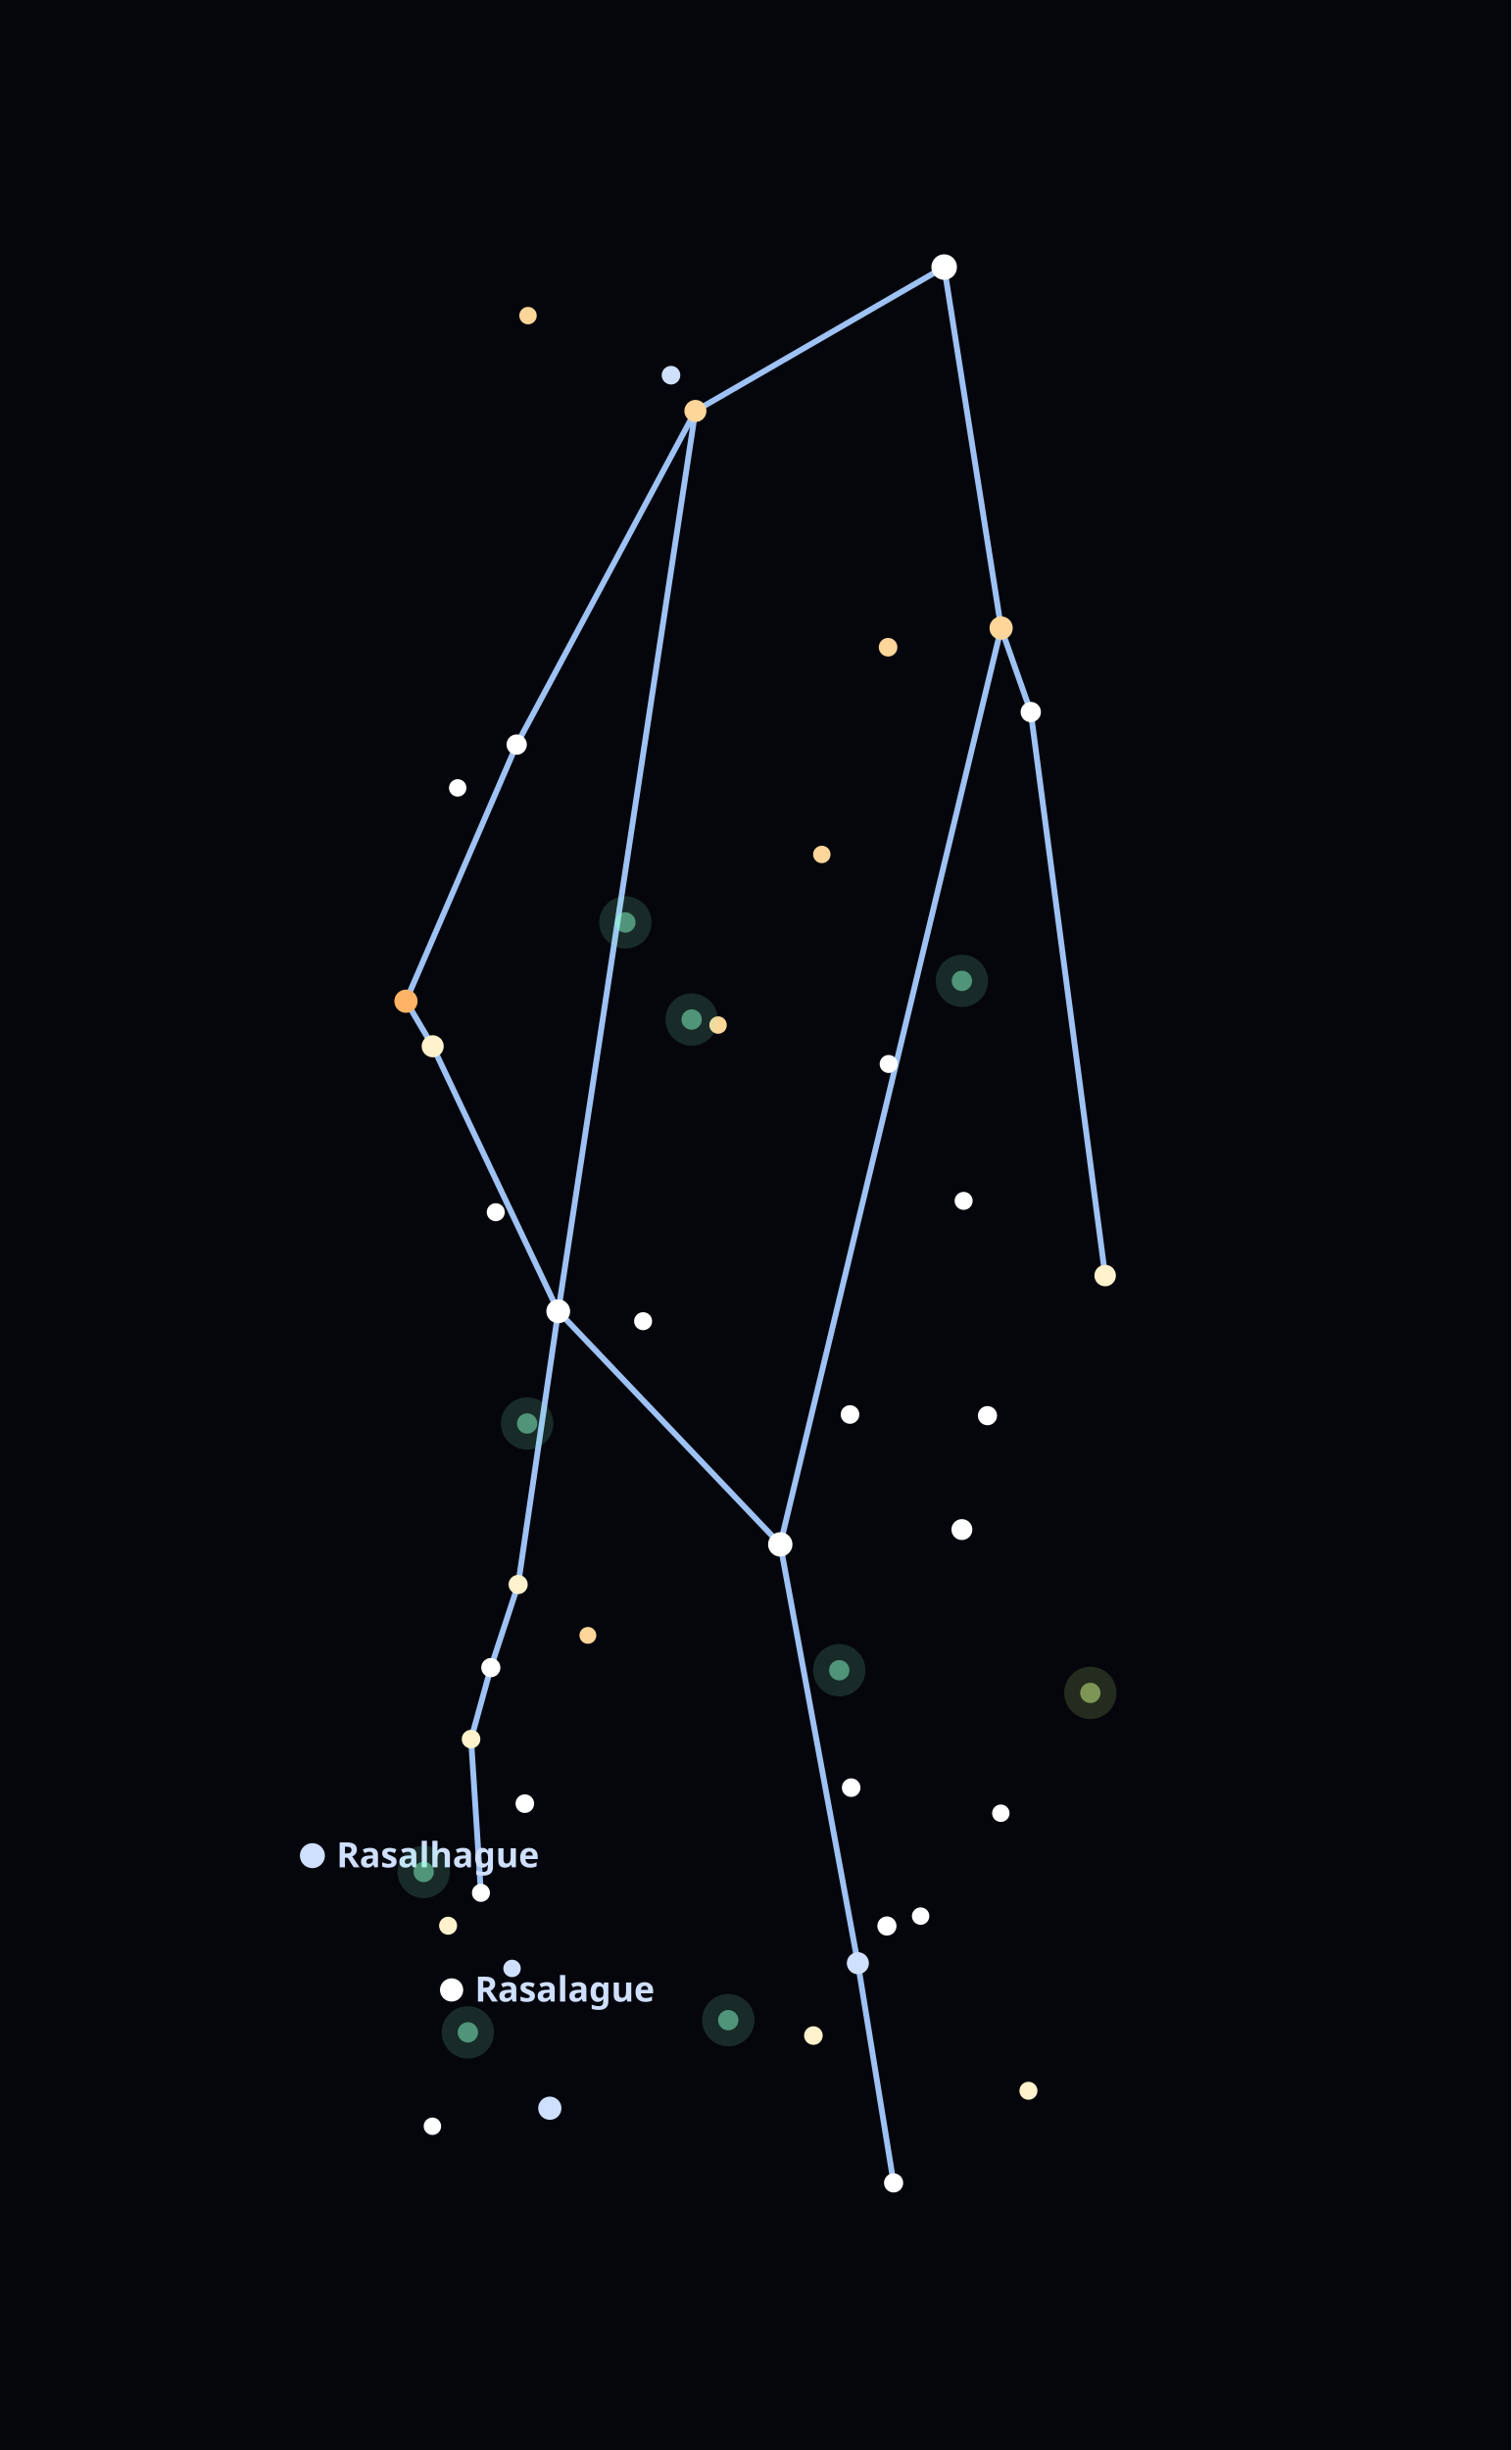
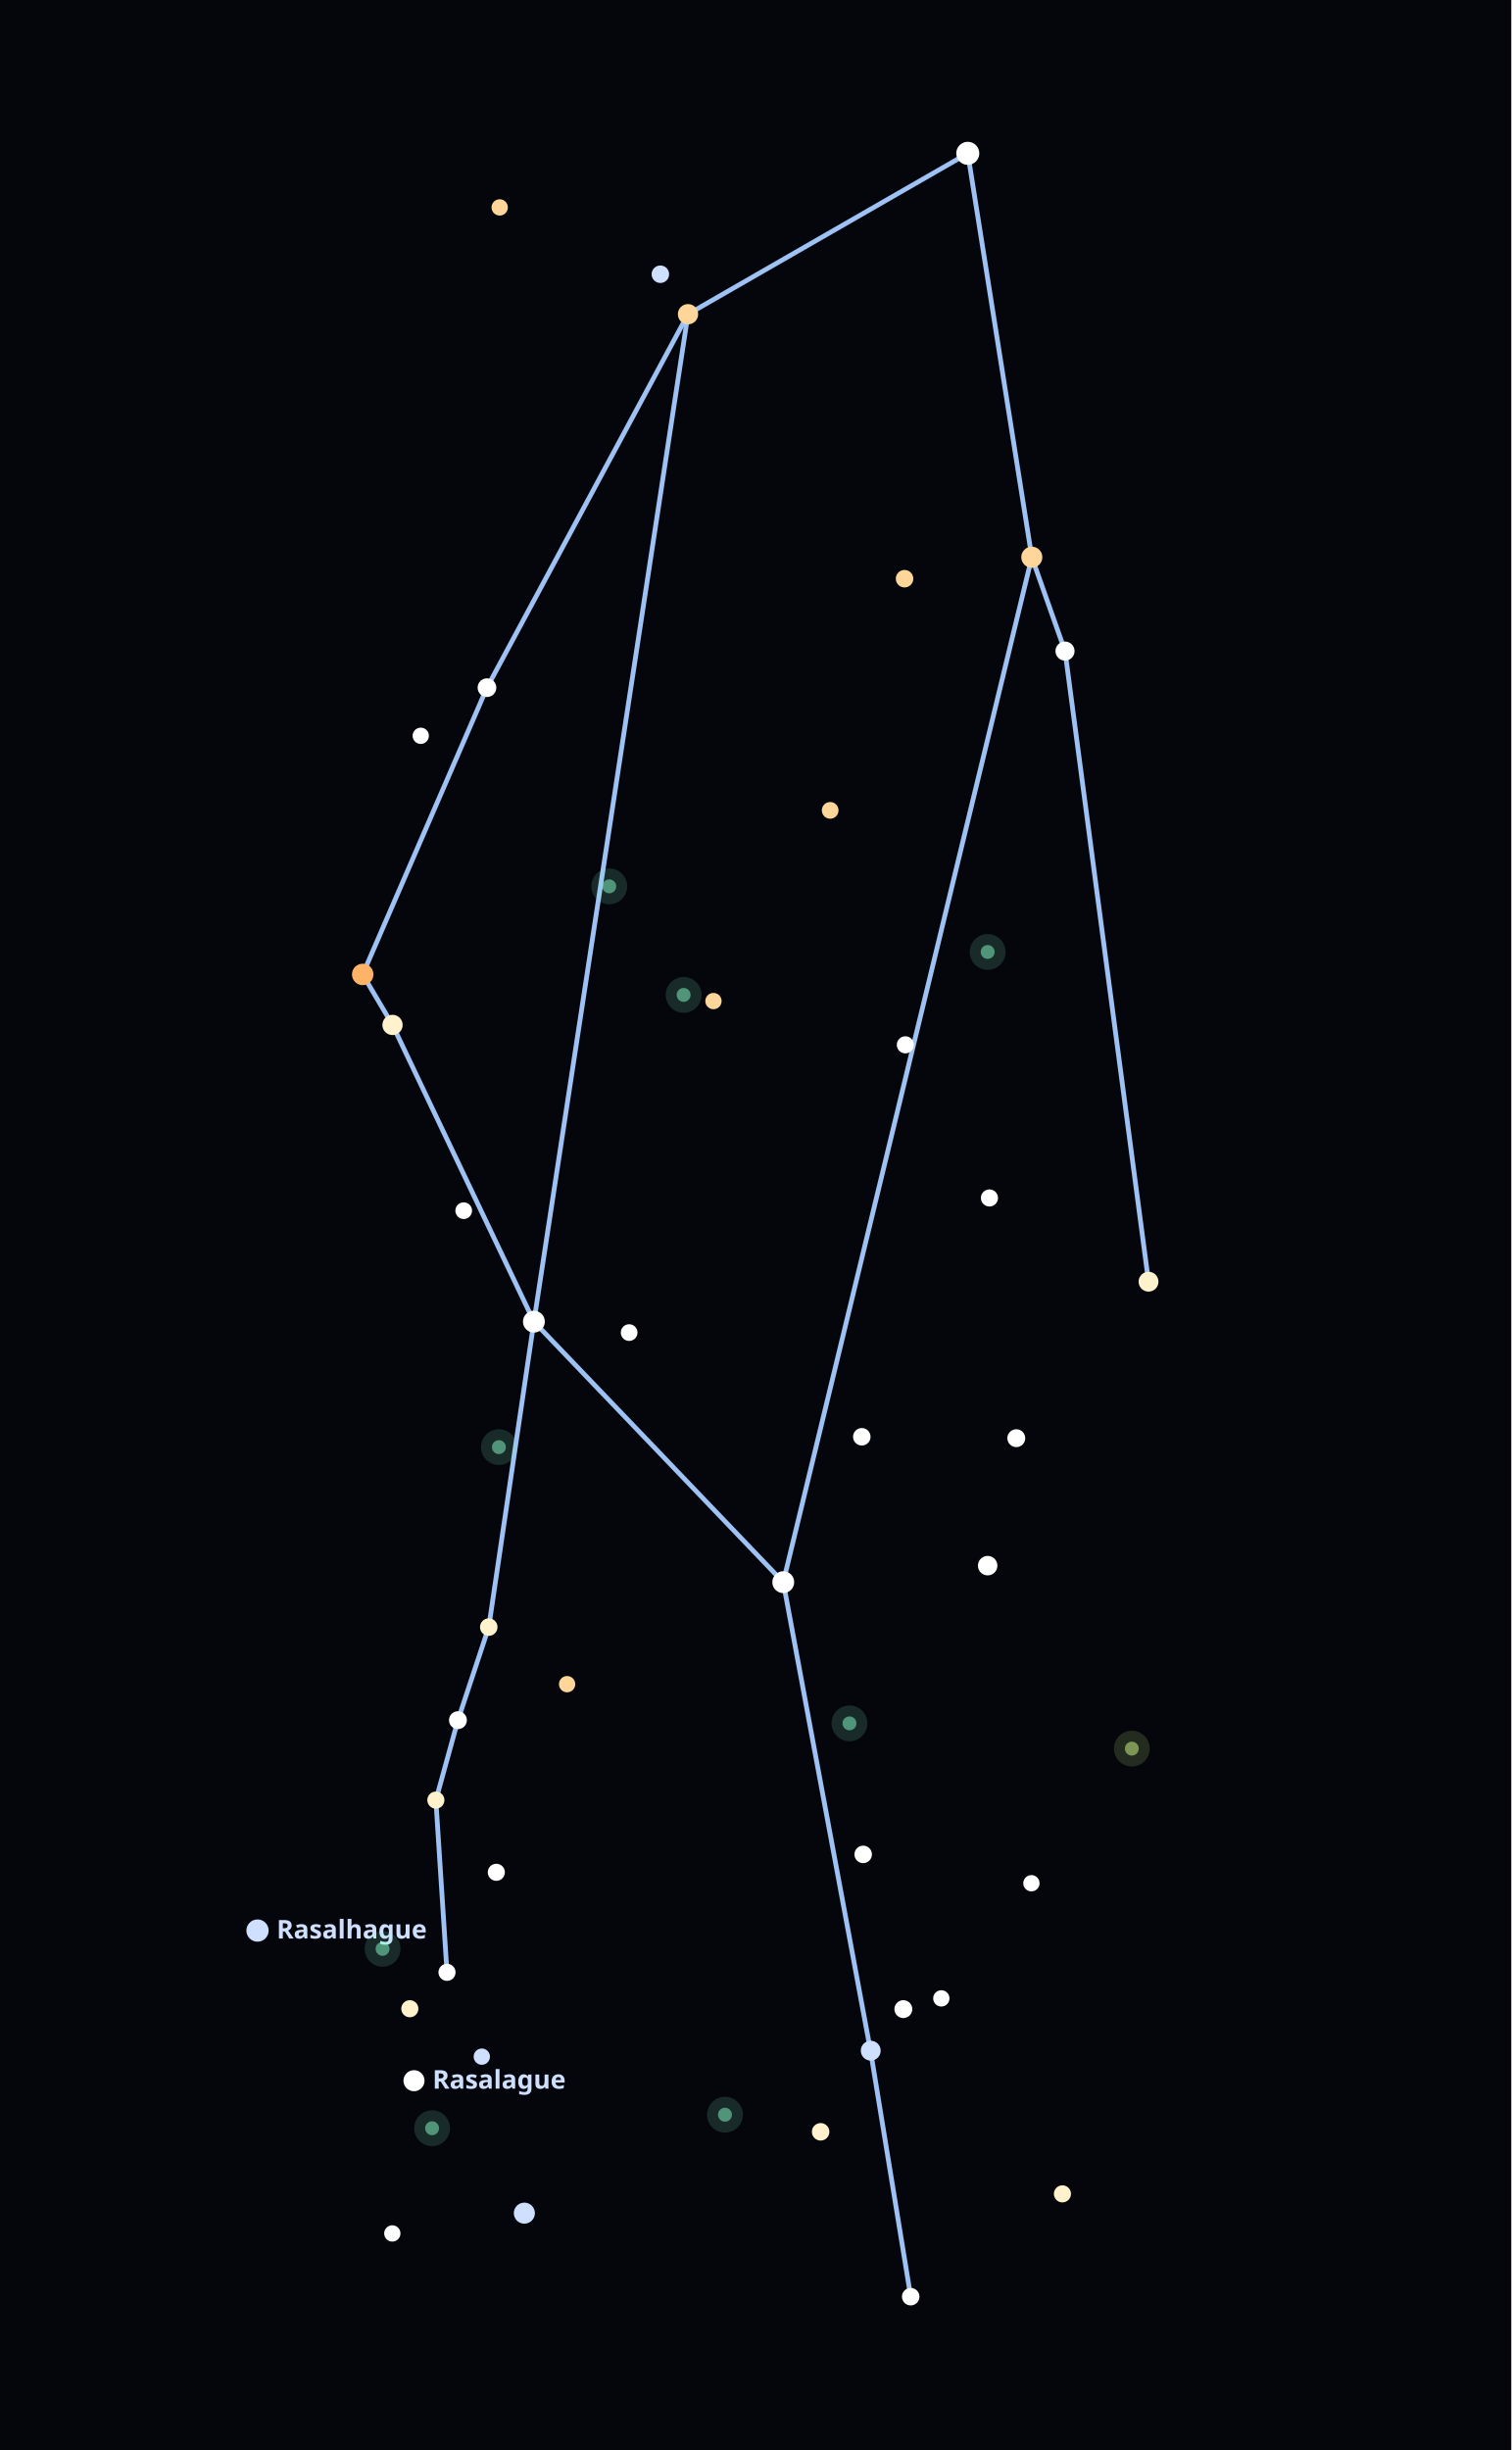
- <svg xmlns="http://www.w3.org/2000/svg" viewBox="0 0 520 843" font-family="Audiowide, Segoe UI, sans-serif">
-   <rect width="520" height="843" fill="#05060c" />
-   <polyline points="380.3,438.9 354.7,245.0 344.5,216.1 324.9,91.9 239.3,141.4 177.8,256.2 139.7,344.4 148.9,360.0 192.1,451.2 268.5,531.4" fill="none" stroke="#a6ccff" stroke-width="2.0" stroke-opacity="0.95" stroke-linejoin="round" />
-   <polyline points="239.3,141.4 192.1,451.2 178.3,545.2 168.9,573.8 162.1,598.4 165.5,651.3" fill="none" stroke="#a6ccff" stroke-width="2.0" stroke-opacity="0.95" stroke-linejoin="round" />
-   <polyline points="344.5,216.1 268.5,531.4 295.2,675.5 307.5,751.1" fill="none" stroke="#a6ccff" stroke-width="2.0" stroke-opacity="0.95" stroke-linejoin="round" />
-   <circle class="star" cx="380.3" cy="438.9" r="3.7" fill="#fff2cc" data-name="HIP 88048" data-meta="mag 3.32" />
-   <circle class="star" cx="354.7" cy="245.0" r="3.5" fill="#ffffff" data-name="HIP 87108" data-meta="mag 3.75" />
-   <circle class="star" cx="344.5" cy="216.1" r="4.0" fill="#ffd699" data-name="HIP 86742" data-meta="mag 2.76" />
-   <circle class="star" cx="324.9" cy="91.9" r="4.4" fill="#ffffff" data-name="HIP 86032" data-meta="mag 2.08" />
-   <circle class="star" cx="239.3" cy="141.4" r="3.8" fill="#ffd699" data-name="HIP 83000" data-meta="mag 3.19" />
-   <circle class="star" cx="177.8" cy="256.2" r="3.5" fill="#ffffff" data-name="HIP 80883" data-meta="mag 3.82" />
-   <circle class="star" cx="139.7" cy="344.5" r="4.0" fill="#ffb366" data-name="HIP 79593" data-meta="mag 2.73" />
-   <circle class="star" cx="148.9" cy="360.0" r="3.8" fill="#fff2cc" data-name="HIP 79882" data-meta="mag 3.23" />
-   <circle class="star" cx="192.1" cy="451.2" r="4.1" fill="#ffffff" data-name="HIP 81377" data-meta="mag 2.54" />
-   <circle class="star" cx="268.5" cy="531.4" r="4.2" fill="#ffffff" data-name="HIP 84012" data-meta="mag 2.43" />
-   <circle class="star" cx="178.3" cy="545.2" r="3.3" fill="#fff2cc" data-name="HIP 80894" data-meta="mag 4.29" />
-   <circle class="star" cx="168.9" cy="573.8" r="3.3" fill="#ffffff" data-name="HIP 80569" data-meta="mag 4.22" />
-   <circle class="star" cx="162.1" cy="598.4" r="3.2" fill="#fff2cc" data-name="HIP 80343" data-meta="mag 4.48" />
-   <circle class="star" cx="165.5" cy="651.3" r="3.1" fill="#ffffff" data-name="HIP 80473" data-meta="mag 4.57" />
-   <circle class="star" cx="295.2" cy="675.5" r="3.8" fill="#cfe0ff" data-name="HIP 84970" data-meta="mag 3.27" />
-   <circle class="star" cx="307.5" cy="751.1" r="3.3" fill="#ffffff" data-name="HIP 85423" data-meta="mag 4.28" />
-   <circle class="star" cx="107.5" cy="638.5" r="4.3" fill="#cfe0ff" data-name="Rasalhague" data-meta="mag 2.29" />
-   <text x="115.8" y="642.5" fill="#cfe0ff" font-size="12" font-weight="bold">Rasalhague</text>
-   <circle class="star" cx="189.2" cy="725.4" r="4.0" fill="#cfe0ff" data-name="HIP 81266" data-meta="mag 2.82" />
-   <circle class="star" cx="155.4" cy="684.7" r="4.0" fill="#ffffff" data-name="Rasalague" data-meta="mag 2.9" />
-   <text x="163.4" y="688.7" fill="#cfe0ff" font-size="12" font-weight="bold">Rasalague</text>
-   <circle class="star" cx="331.0" cy="526.3" r="3.6" fill="#ffffff" data-name="HIP 86263" data-meta="mag 3.54" />
-   <circle class="star" cx="305.2" cy="662.7" r="3.3" fill="#ffffff" data-name="HIP 85340" data-meta="mag 4.16" />
-   <circle class="star" cx="339.8" cy="487.1" r="3.3" fill="#ffffff" data-name="HIP 86565" data-meta="mag 4.24" />
-   <circle class="star" cx="292.5" cy="486.7" r="3.2" fill="#ffffff" data-name="HIP 84880" data-meta="mag 4.32" />
-   <circle class="star" cx="279.9" cy="700.4" r="3.2" fill="#fff2cc" data-name="HIP 84405" data-meta="mag 4.33" />
-   <circle class="star" cx="305.6" cy="222.7" r="3.2" fill="#ffd699" data-name="HIP 85355" data-meta="mag 4.34" />
-   <circle class="star" cx="230.9" cy="129.1" r="3.2" fill="#cfe0ff" data-name="HIP 82673" data-meta="mag 4.39" />
-   <circle class="star" cx="292.9" cy="615.1" r="3.2" fill="#ffffff" data-name="HIP 84893" data-meta="mag 4.39" />
-   <circle class="star" cx="180.6" cy="620.6" r="3.2" fill="#ffffff" data-name="HIP 80975" data-meta="mag 4.45" />
-   <circle class="star" cx="305.8" cy="366.1" r="3.1" fill="#ffffff" data-name="HIP 85365" data-meta="mag 4.53" />
-   <circle class="star" cx="353.9" cy="719.4" r="3.1" fill="#fff2cc" data-name="HIP 87072" data-meta="mag 4.53" />
-   <circle class="star" cx="154.2" cy="662.6" r="3.1" fill="#fff2cc" data-name="HIP 80079" data-meta="mag 4.55" />
-   <circle class="star" cx="331.6" cy="413.2" r="3.1" fill="#ffffff" data-name="HIP 86284" data-meta="mag 4.58" />
-   <circle class="star" cx="170.6" cy="417.1" r="3.1" fill="#ffffff" data-name="HIP 80628" data-meta="mag 4.62" />
-   <circle class="star" cx="221.3" cy="454.6" r="3.1" fill="#ffffff" data-name="HIP 82369" data-meta="mag 4.64" />
-   <circle class="star" cx="282.8" cy="294.0" r="3.0" fill="#ffd699" data-name="HIP 84514" data-meta="mag 4.72" />
-   <circle class="star" cx="316.8" cy="659.3" r="3.0" fill="#ffffff" data-name="HIP 85755" data-meta="mag 4.78" />
-   <circle class="star" cx="176.2" cy="677.3" r="3.0" fill="#cfe0ff" data-name="HIP 80815" data-meta="mag 4.79" />
-   <circle class="star" cx="148.8" cy="731.6" r="3.0" fill="#ffffff" data-name="HIP 79881" data-meta="mag 4.8" />
-   <circle class="star" cx="157.5" cy="271.1" r="3.0" fill="#ffffff" data-name="HIP 80179" data-meta="mag 4.82" />
-   <circle class="star" cx="247.1" cy="352.7" r="3.0" fill="#ffd699" data-name="HIP 83262" data-meta="mag 4.82" />
-   <circle class="star" cx="181.7" cy="108.6" r="3.0" fill="#ffd699" data-name="HIP 81008" data-meta="mag 4.84" />
-   <circle class="star" cx="344.4" cy="623.9" r="3.0" fill="#ffffff" data-name="HIP 86736" data-meta="mag 4.86" />
-   <circle class="star" cx="202.3" cy="562.7" r="2.9" fill="#ffd699" data-name="HIP 81724" data-meta="mag 4.91" />
-   <circle class="star" cx="238.0" cy="350.8" r="9" fill="#88ffcc" fill-opacity="0.15" data-name="M10" data-meta="gc" />
-   <circle cx="238.0" cy="350.8" r="3.5" fill="#88ffcc" fill-opacity="0.5" />
-   <circle class="star" cx="181.4" cy="489.8" r="9" fill="#88ffcc" fill-opacity="0.15" data-name="M107" data-meta="gc" />
-   <circle cx="181.4" cy="489.8" r="3.5" fill="#88ffcc" fill-opacity="0.5" />
-   <circle class="star" cx="215.2" cy="317.4" r="9" fill="#88ffcc" fill-opacity="0.15" data-name="M12" data-meta="gc" />
-   <circle cx="215.2" cy="317.4" r="3.5" fill="#88ffcc" fill-opacity="0.5" />
-   <circle class="star" cx="331.0" cy="337.5" r="9" fill="#88ffcc" fill-opacity="0.15" data-name="M14" data-meta="gc" />
-   <circle cx="331.0" cy="337.5" r="3.5" fill="#88ffcc" fill-opacity="0.5" />
-   <circle class="star" cx="250.6" cy="695.1" r="9" fill="#88ffcc" fill-opacity="0.15" data-name="M19" data-meta="gc" />
-   <circle cx="250.6" cy="695.1" r="3.5" fill="#88ffcc" fill-opacity="0.5" />
-   <circle class="star" cx="375.2" cy="582.5" r="9" fill="#d6ff8c" fill-opacity="0.15" data-name="M23" data-meta="oc" />
-   <circle cx="375.2" cy="582.5" r="3.5" fill="#d6ff8c" fill-opacity="0.5" />
-   <circle class="star" cx="161.0" cy="699.3" r="9" fill="#88ffcc" fill-opacity="0.15" data-name="M4" data-meta="gc" />
-   <circle cx="161.0" cy="699.3" r="3.5" fill="#88ffcc" fill-opacity="0.5" />
-   <circle class="star" cx="145.8" cy="644.1" r="9" fill="#88ffcc" fill-opacity="0.15" data-name="M80" data-meta="gc" />
-   <circle cx="145.8" cy="644.1" r="3.5" fill="#88ffcc" fill-opacity="0.5" />
-   <circle class="star" cx="288.8" cy="574.7" r="9" fill="#88ffcc" fill-opacity="0.15" data-name="M9" data-meta="gc" />
-   <circle cx="288.8" cy="574.7" r="3.5" fill="#88ffcc" fill-opacity="0.5" />
+ <svg xmlns="http://www.w3.org/2000/svg" viewBox="0 0 760 1232" font-family="Audiowide, Segoe UI, sans-serif">
+   <rect width="760" height="1232" fill="#05060c" />
+   <polyline class="fig-line" points="577.6,644.5 535.6,327.4 518.9,280.2 486.7,77.1 346.0,158.0 244.9,345.8 182.4,490.0 197.4,515.4 268.5,664.6 393.9,795.6" fill="none" stroke="#a6ccff" stroke-width="2.4" stroke-opacity="0.95" stroke-linejoin="round" data-seq="88048,87108,86742,86032,83000,80883,79593,79882,81377,84012" />
+   <polyline class="fig-line" points="346.0,158.0 268.5,664.6 245.8,818.2 230.3,865.0 219.2,905.2 224.8,991.8" fill="none" stroke="#a6ccff" stroke-width="2.4" stroke-opacity="0.95" stroke-linejoin="round" data-seq="83000,81377,80894,80569,80343,80473" />
+   <polyline class="fig-line" points="518.9,280.2 393.9,795.6 437.8,1031.3 458.0,1154.9" fill="none" stroke="#a6ccff" stroke-width="2.4" stroke-opacity="0.95" stroke-linejoin="round" data-seq="86742,84012,84970,85423" />
+   <circle class="star" cx="577.6" cy="644.5" r="5.0" fill="#fff2cc" data-name="HIP 88048" data-meta="mag 3.32" data-vid="88048" />
+   <circle class="star" cx="535.6" cy="327.4" r="4.8" fill="#ffffff" data-name="HIP 87108" data-meta="mag 3.75" data-vid="87108" />
+   <circle class="star" cx="518.9" cy="280.2" r="5.3" fill="#ffd699" data-name="HIP 86742" data-meta="mag 2.76" data-vid="86742" />
+   <circle class="star" cx="486.7" cy="77.1" r="5.8" fill="#ffffff" data-name="HIP 86032" data-meta="mag 2.08" data-vid="86032" />
+   <circle class="star" cx="346.0" cy="158.0" r="5.1" fill="#ffd699" data-name="HIP 83000" data-meta="mag 3.19" data-vid="83000" />
+   <circle class="star" cx="244.9" cy="345.8" r="4.7" fill="#ffffff" data-name="HIP 80883" data-meta="mag 3.82" data-vid="80883" />
+   <circle class="star" cx="182.4" cy="490.0" r="5.4" fill="#ffb366" data-name="HIP 79593" data-meta="mag 2.73" data-vid="79593" />
+   <circle class="star" cx="197.4" cy="515.4" r="5.1" fill="#fff2cc" data-name="HIP 79882" data-meta="mag 3.23" data-vid="79882" />
+   <circle class="star" cx="268.5" cy="664.6" r="5.5" fill="#ffffff" data-name="HIP 81377" data-meta="mag 2.54" data-vid="81377" />
+   <circle class="star" cx="393.9" cy="795.6" r="5.5" fill="#ffffff" data-name="HIP 84012" data-meta="mag 2.43" data-vid="84012" />
+   <circle class="star" cx="245.8" cy="818.2" r="4.4" fill="#fff2cc" data-name="HIP 80894" data-meta="mag 4.29" data-vid="80894" />
+   <circle class="star" cx="230.3" cy="865.0" r="4.5" fill="#ffffff" data-name="HIP 80569" data-meta="mag 4.22" data-vid="80569" />
+   <circle class="star" cx="219.2" cy="905.2" r="4.3" fill="#fff2cc" data-name="HIP 80343" data-meta="mag 4.48" data-vid="80343" />
+   <circle class="star" cx="224.8" cy="991.8" r="4.3" fill="#ffffff" data-name="HIP 80473" data-meta="mag 4.57" data-vid="80473" />
+   <circle class="star" cx="437.9" cy="1031.2" r="5.0" fill="#cfe0ff" data-name="HIP 84970" data-meta="mag 3.27" data-vid="84970" />
+   <circle class="star" cx="458.0" cy="1154.9" r="4.4" fill="#ffffff" data-name="HIP 85423" data-meta="mag 4.28" data-vid="85423" />
+   <circle class="star" cx="129.5" cy="970.8" r="5.6" fill="#cfe0ff" data-name="Rasalhague" data-meta="mag 2.29" data-vid="78401" />
+   <text class="star-label" x="139.1" y="974.8" fill="#cfe0ff" font-size="13" font-weight="bold" data-vid="78401">Rasalhague</text>
+   <circle class="star" cx="263.7" cy="1112.9" r="5.3" fill="#cfe0ff" data-name="HIP 81266" data-meta="mag 2.82" data-vid="81266" />
+   <circle class="star" cx="208.2" cy="1046.3" r="5.3" fill="#ffffff" data-name="Rasalague" data-meta="mag 2.9" data-vid="80112" />
+   <text class="star-label" x="217.5" y="1050.3" fill="#cfe0ff" font-size="13" font-weight="bold" data-vid="80112">Rasalague</text>
+   <circle class="star" cx="496.7" cy="787.3" r="4.9" fill="#ffffff" data-name="HIP 86263" data-meta="mag 3.54" data-vid="86263" />
+   <circle class="star" cx="454.3" cy="1010.3" r="4.5" fill="#ffffff" data-name="HIP 85340" data-meta="mag 4.16" data-vid="85340" />
+   <circle class="star" cx="511.1" cy="723.2" r="4.5" fill="#ffffff" data-name="HIP 86565" data-meta="mag 4.24" data-vid="86565" />
+   <circle class="star" cx="433.4" cy="722.5" r="4.4" fill="#ffffff" data-name="HIP 84880" data-meta="mag 4.32" data-vid="84880" />
+   <circle class="star" cx="412.7" cy="1072.0" r="4.4" fill="#fff2cc" data-name="HIP 84405" data-meta="mag 4.33" data-vid="84405" />
+   <circle class="star" cx="454.9" cy="291.0" r="4.4" fill="#ffd699" data-name="HIP 85355" data-meta="mag 4.34" data-vid="85355" />
+   <circle class="star" cx="332.1" cy="137.9" r="4.4" fill="#cfe0ff" data-name="HIP 82673" data-meta="mag 4.39" data-vid="82673" />
+   <circle class="star" cx="434.1" cy="932.5" r="4.4" fill="#ffffff" data-name="HIP 84893" data-meta="mag 4.39" data-vid="84893" />
+   <circle class="star" cx="249.6" cy="941.5" r="4.3" fill="#ffffff" data-name="HIP 80975" data-meta="mag 4.45" data-vid="80975" />
+   <circle class="star" cx="455.3" cy="525.4" r="4.3" fill="#ffffff" data-name="HIP 85365" data-meta="mag 4.53" data-vid="85365" />
+   <circle class="star" cx="534.3" cy="1103.2" r="4.3" fill="#fff2cc" data-name="HIP 87072" data-meta="mag 4.53" data-vid="87072" />
+   <circle class="star" cx="206.1" cy="1010.1" r="4.3" fill="#fff2cc" data-name="HIP 80079" data-meta="mag 4.55" data-vid="80079" />
+   <circle class="star" cx="497.6" cy="602.4" r="4.3" fill="#ffffff" data-name="HIP 86284" data-meta="mag 4.58" data-vid="86284" />
+   <circle class="star" cx="233.2" cy="608.8" r="4.2" fill="#ffffff" data-name="HIP 80628" data-meta="mag 4.62" data-vid="80628" />
+   <circle class="star" cx="316.4" cy="670.1" r="4.2" fill="#ffffff" data-name="HIP 82369" data-meta="mag 4.64" data-vid="82369" />
+   <circle class="star" cx="417.5" cy="407.5" r="4.2" fill="#ffd699" data-name="HIP 84514" data-meta="mag 4.72" data-vid="84514" />
+   <circle class="star" cx="473.4" cy="1004.9" r="4.1" fill="#ffffff" data-name="HIP 85755" data-meta="mag 4.78" data-vid="85755" />
+   <circle class="star" cx="242.3" cy="1034.2" r="4.1" fill="#cfe0ff" data-name="HIP 80815" data-meta="mag 4.79" data-vid="80815" />
+   <circle class="star" cx="197.3" cy="1123.1" r="4.1" fill="#ffffff" data-name="HIP 79881" data-meta="mag 4.8" data-vid="79881" />
+   <circle class="star" cx="211.6" cy="370.0" r="4.1" fill="#ffffff" data-name="HIP 80179" data-meta="mag 4.82" data-vid="80179" />
+   <circle class="star" cx="358.8" cy="503.4" r="4.1" fill="#ffd699" data-name="HIP 83262" data-meta="mag 4.82" data-vid="83262" />
+   <circle class="star" cx="251.3" cy="104.3" r="4.1" fill="#ffd699" data-name="HIP 81008" data-meta="mag 4.84" data-vid="81008" />
+   <circle class="star" cx="518.7" cy="947.0" r="4.1" fill="#ffffff" data-name="HIP 86736" data-meta="mag 4.86" data-vid="86736" />
+   <circle class="star" cx="285.2" cy="846.9" r="4.1" fill="#ffd699" data-name="HIP 81724" data-meta="mag 4.91" data-vid="81724" />
+   <circle class="star" cx="343.8" cy="500.3" r="9" fill="#88ffcc" fill-opacity="0.15" data-name="M10" data-meta="gc" />
+   <circle cx="343.8" cy="500.3" r="3.5" fill="#88ffcc" fill-opacity="0.5" />
+   <circle class="star" cx="250.9" cy="727.7" r="9" fill="#88ffcc" fill-opacity="0.15" data-name="M107" data-meta="gc" />
+   <circle cx="250.9" cy="727.7" r="3.5" fill="#88ffcc" fill-opacity="0.5" />
+   <circle class="star" cx="306.4" cy="445.7" r="9" fill="#88ffcc" fill-opacity="0.15" data-name="M12" data-meta="gc" />
+   <circle cx="306.4" cy="445.7" r="3.5" fill="#88ffcc" fill-opacity="0.5" />
+   <circle class="star" cx="496.7" cy="478.7" r="9" fill="#88ffcc" fill-opacity="0.15" data-name="M14" data-meta="gc" />
+   <circle cx="496.7" cy="478.7" r="3.5" fill="#88ffcc" fill-opacity="0.5" />
+   <circle class="star" cx="364.6" cy="1063.4" r="9" fill="#88ffcc" fill-opacity="0.15" data-name="M19" data-meta="gc" />
+   <circle cx="364.6" cy="1063.4" r="3.5" fill="#88ffcc" fill-opacity="0.5" />
+   <circle class="star" cx="569.2" cy="879.3" r="9" fill="#d6ff8c" fill-opacity="0.15" data-name="M23" data-meta="oc" />
+   <circle cx="569.2" cy="879.3" r="3.5" fill="#d6ff8c" fill-opacity="0.5" />
+   <circle class="star" cx="217.3" cy="1070.2" r="9" fill="#88ffcc" fill-opacity="0.15" data-name="M4" data-meta="gc" />
+   <circle cx="217.3" cy="1070.2" r="3.5" fill="#88ffcc" fill-opacity="0.5" />
+   <circle class="star" cx="192.4" cy="980.0" r="9" fill="#88ffcc" fill-opacity="0.15" data-name="M80" data-meta="gc" />
+   <circle cx="192.4" cy="980.0" r="3.5" fill="#88ffcc" fill-opacity="0.5" />
+   <circle class="star" cx="427.2" cy="866.6" r="9" fill="#88ffcc" fill-opacity="0.15" data-name="M9" data-meta="gc" />
+   <circle cx="427.2" cy="866.6" r="3.5" fill="#88ffcc" fill-opacity="0.5" />
</svg>
